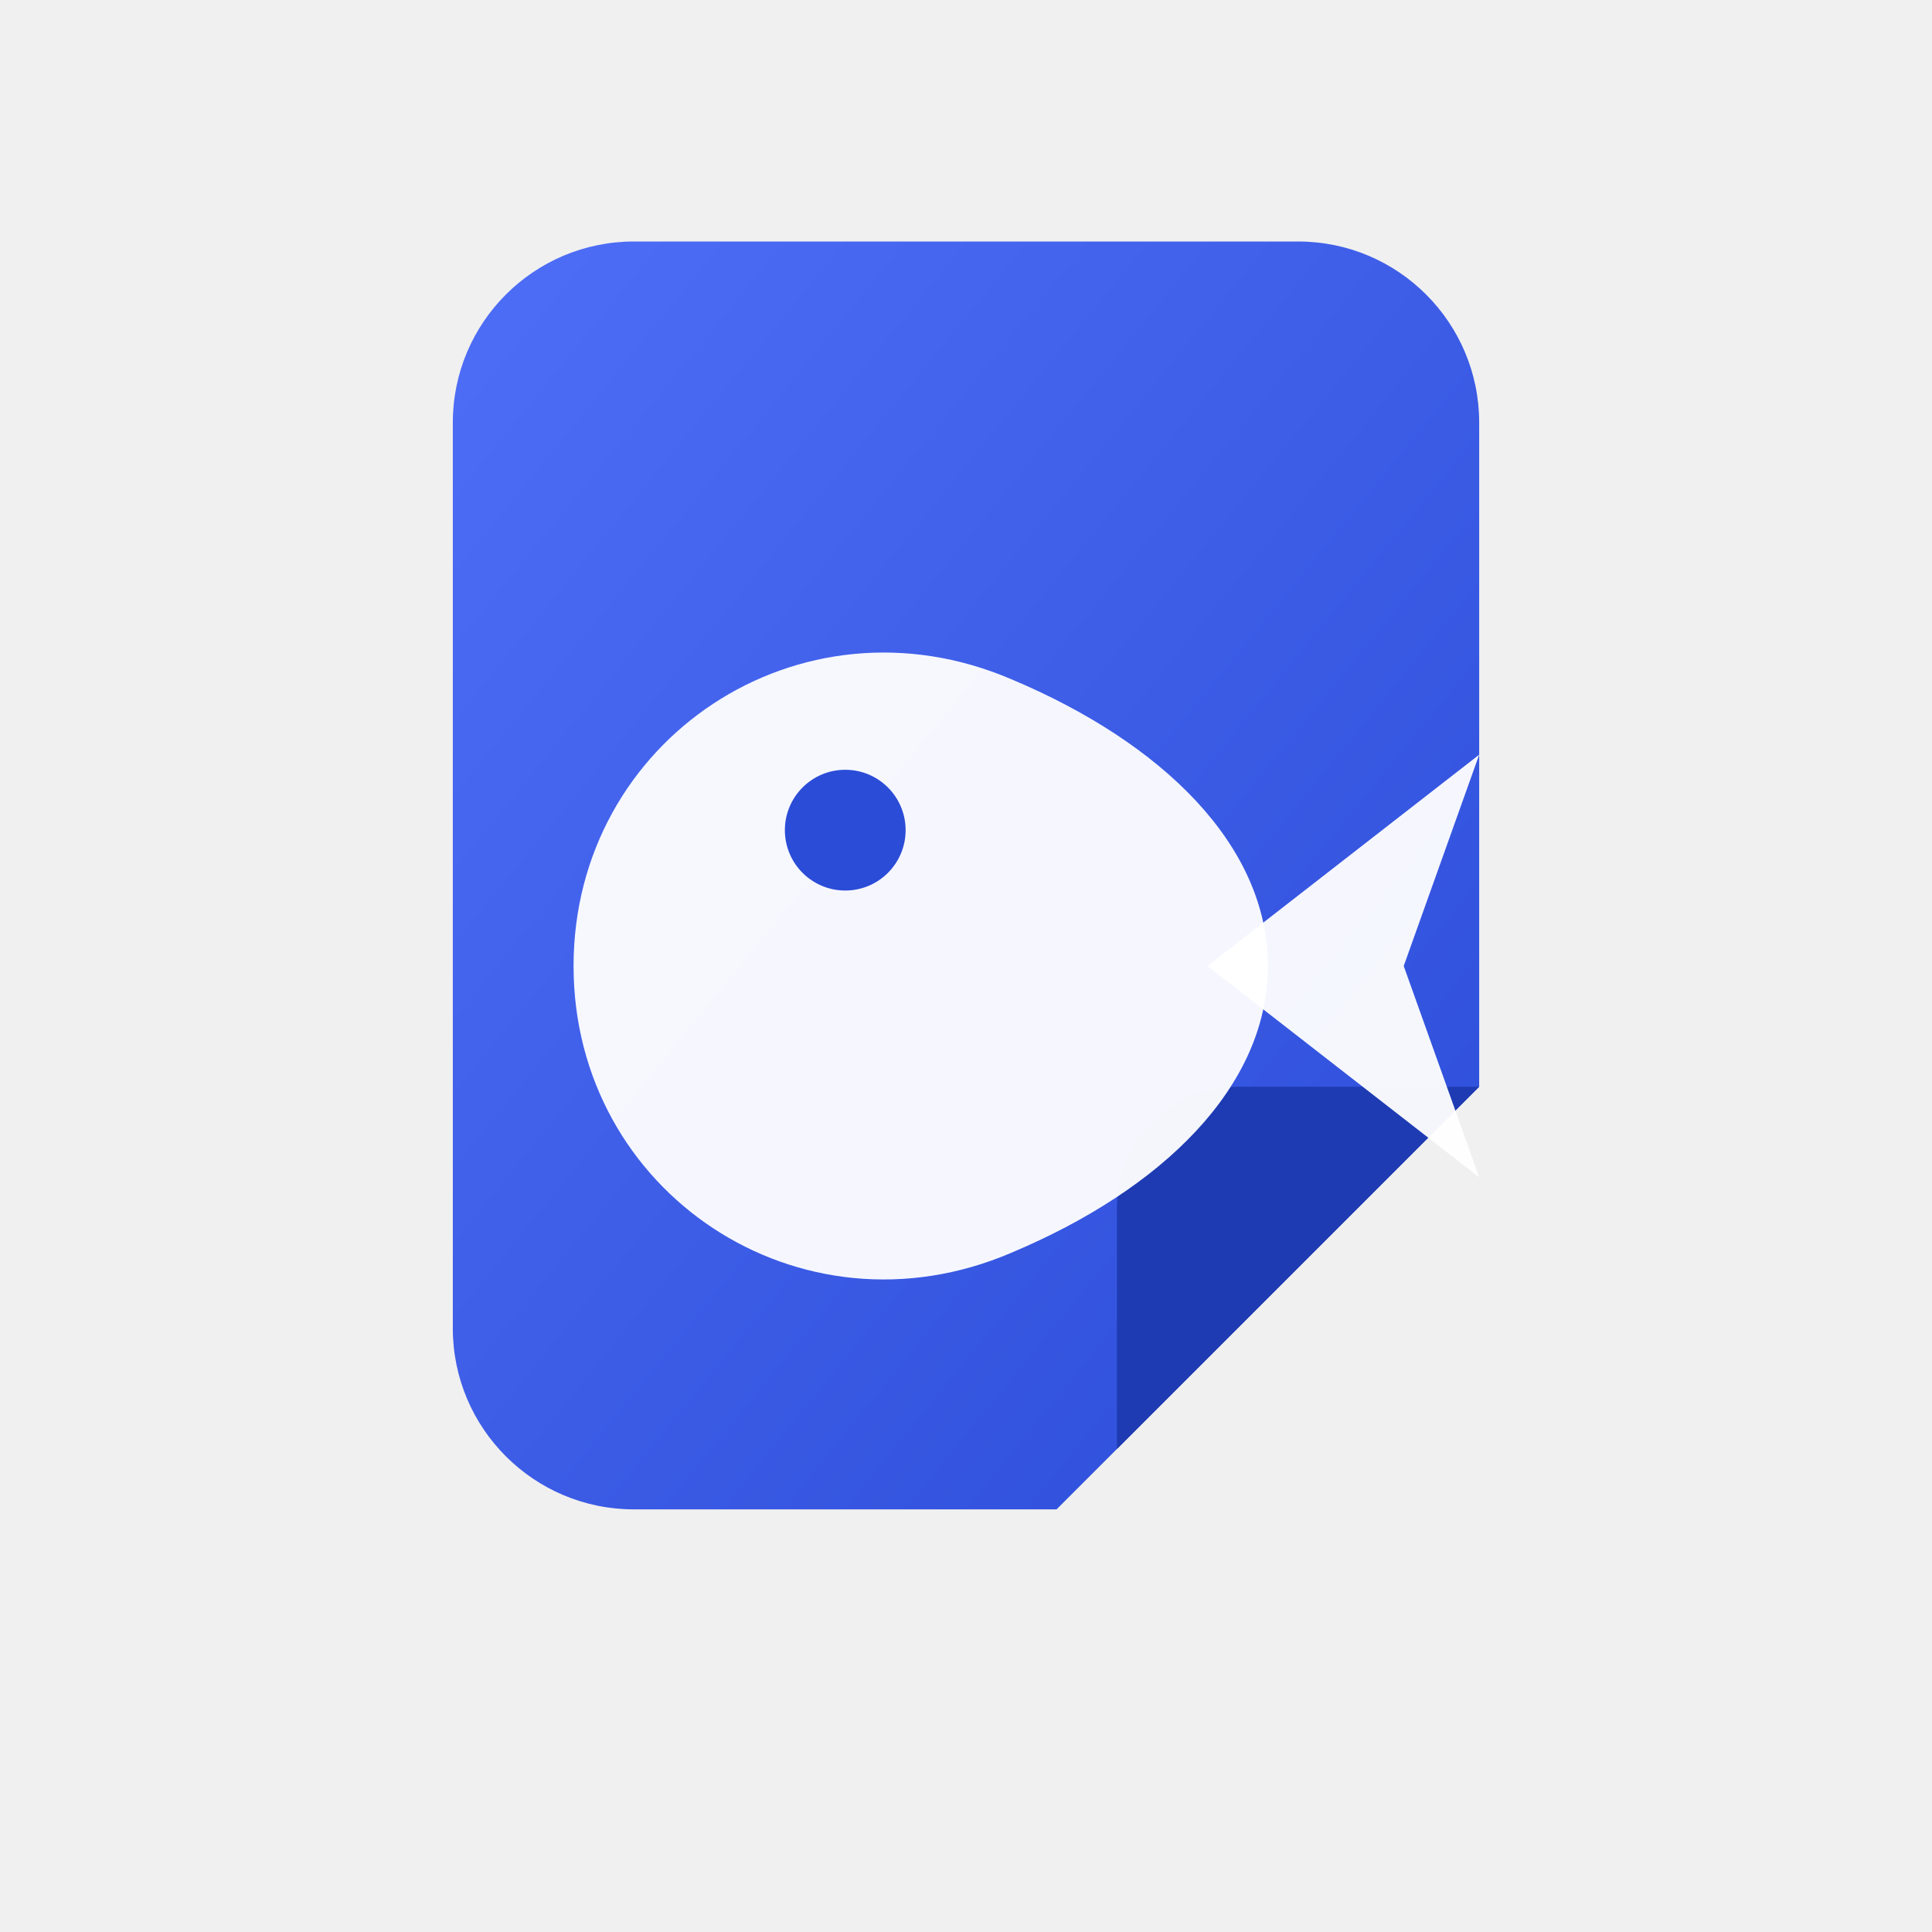
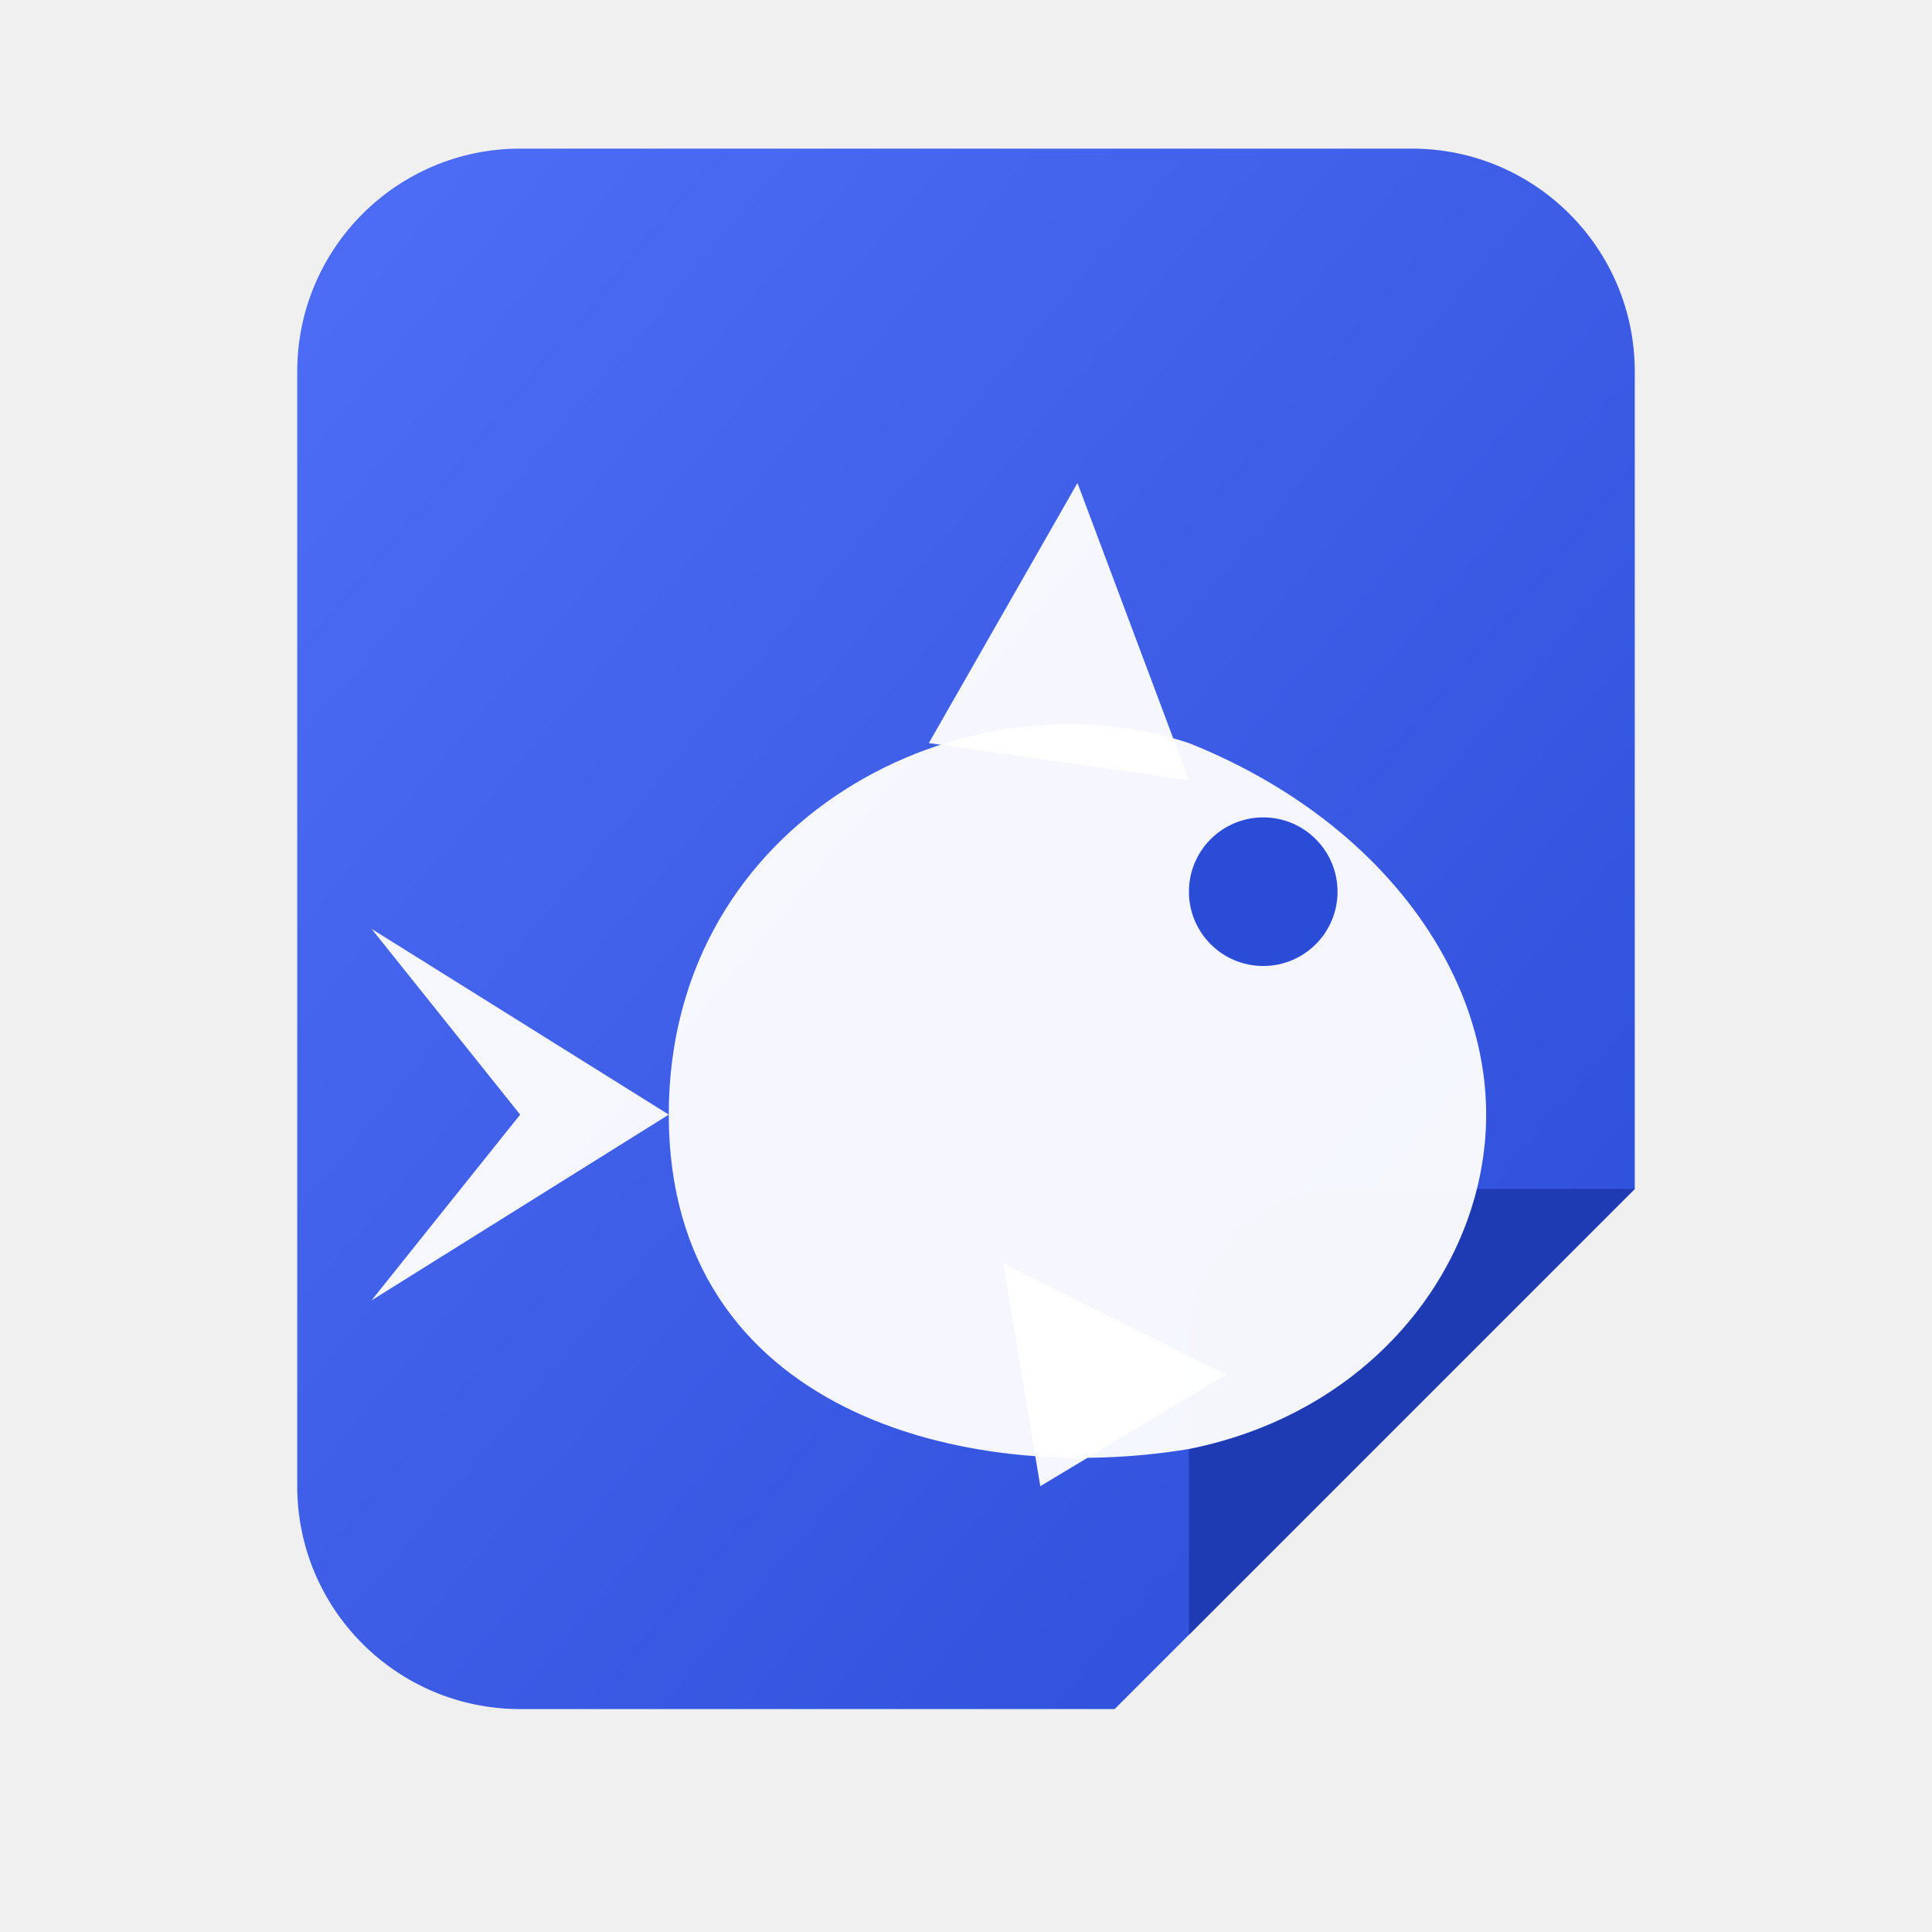
- <svg xmlns="http://www.w3.org/2000/svg" viewBox="0 0 64 64" width="128" height="128" role="img" aria-label="dsh-sticky-notes">
+ <svg xmlns="http://www.w3.org/2000/svg" viewBox="10 4 44 52" width="128" height="128" role="img" aria-label="dsh-sticky-notes">
  <defs>
    <linearGradient id="noteGradient" x1="0" y1="0" x2="1" y2="1">
      <stop offset="0" stop-color="#4f6ef7" />
      <stop offset="1" stop-color="#2b4cd7" />
    </linearGradient>
  </defs>
-   <path d="M15 8h28a6 6 0 0 1 6 6v22l-14 14H21a6 6 0 0 1-6-6V14a6 6 0 0 1 6-6z" fill="url(#noteGradient)" />
-   <path d="M49 36h-8a4 4 0 0 0-4 4v8l12-12z" fill="#1e3bb3" />
-   <path d="M19 32c0-7.5 7.5-12.5 14.5-9.5 5 2.1 8.5 5.5 8.5 9.5s-3.5 7.4-8.5 9.5c-7 3-14.5-2-14.5-9.5z" fill="#ffffff" opacity=".95" />
-   <path d="M40 32l9-7-2.5 7 2.5 7-9-7z" fill="#ffffff" opacity=".95" />
-   <circle cx="28" cy="27.5" r="2" fill="#2b4cd7" />
+   <path d="M14 8h30a6 6 0 0 1 6 6v22l-14 14H20a6 6 0 0 1-6-6V14a6 6 0 0 1 6-6z" fill="url(#noteGradient)" />
+   <path d="M50 36h-8a4 4 0 0 0-4 4v8l12-12z" fill="#1e3bb3" />
+   <path d="M24 34c0-8 8-12 14-10 5 2 8 6 8 10s-3 8-8 9c-6 1-14-1-14-9z" fill="#ffffff" opacity=".95" />
+   <path d="M31 24l4-7 3 8z" fill="#ffffff" opacity=".95" />
+   <path d="M24 34l-8-5 4 5-4 5 8-5z" fill="#ffffff" opacity=".95" />
+   <path d="M33 38l6 3-5 3z" fill="#ffffff" opacity=".95" />
+   <circle cx="40" cy="28" r="2" fill="#2b4cd7" />
</svg>
